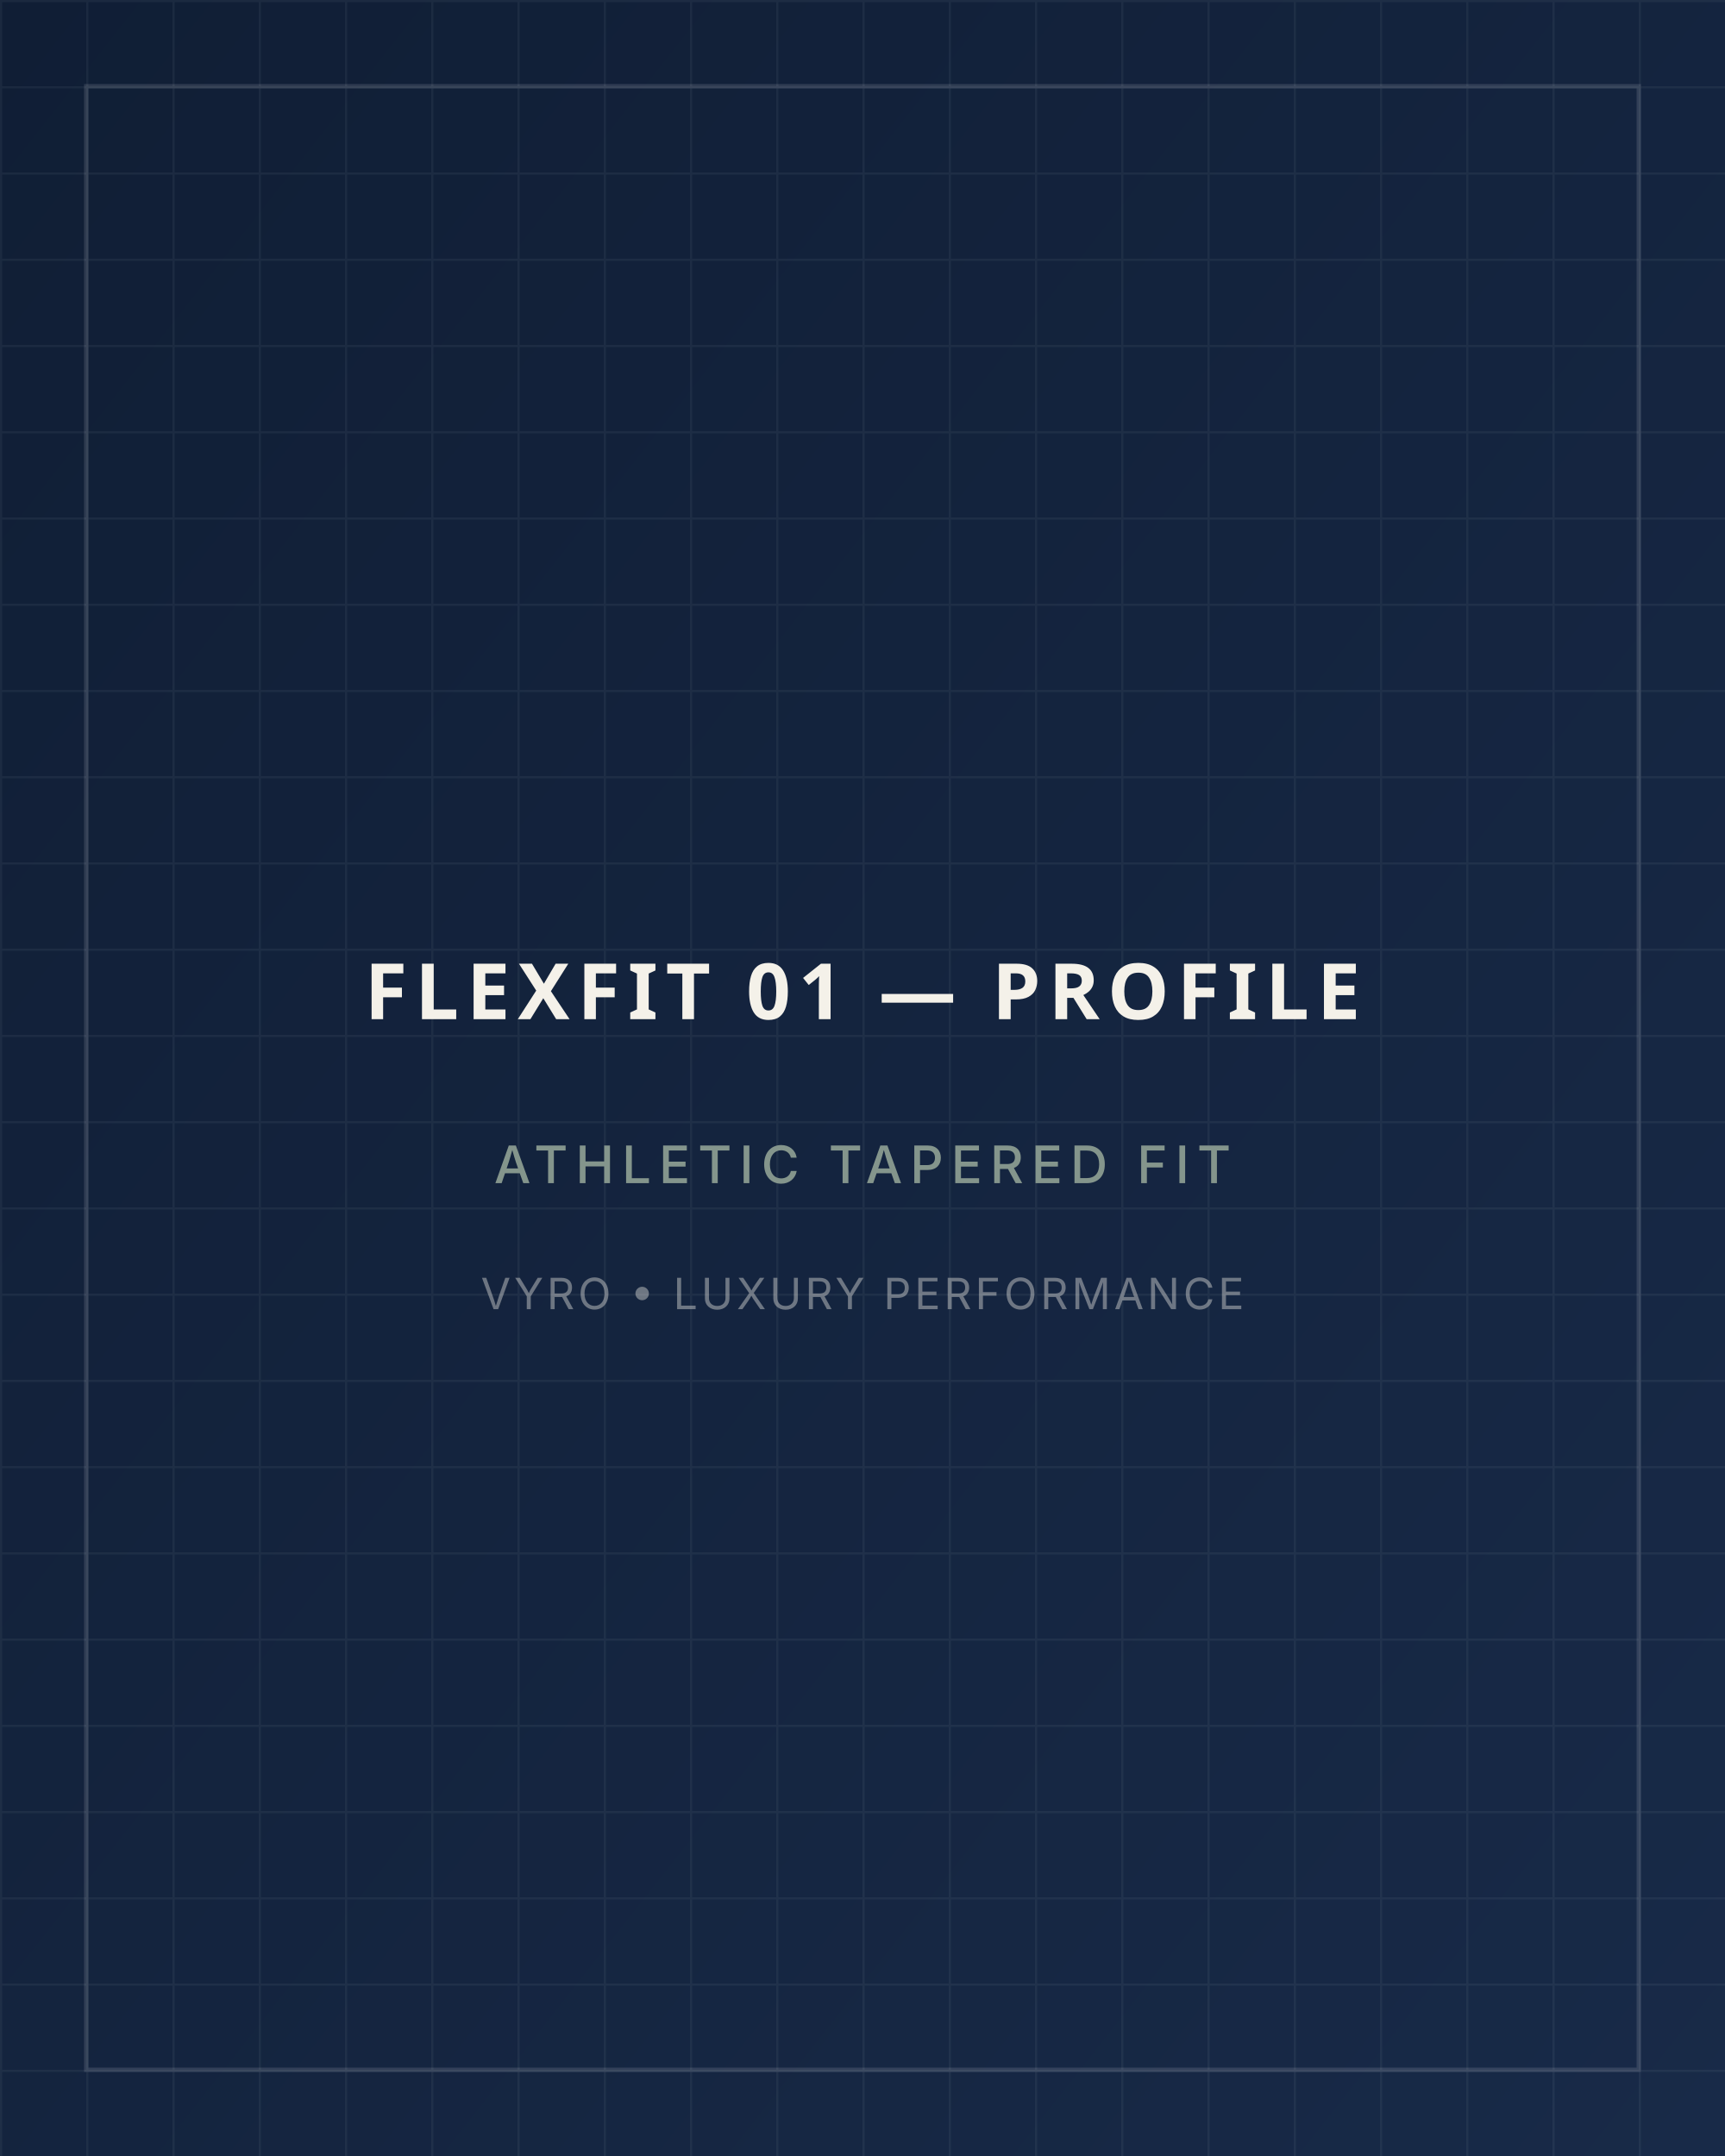
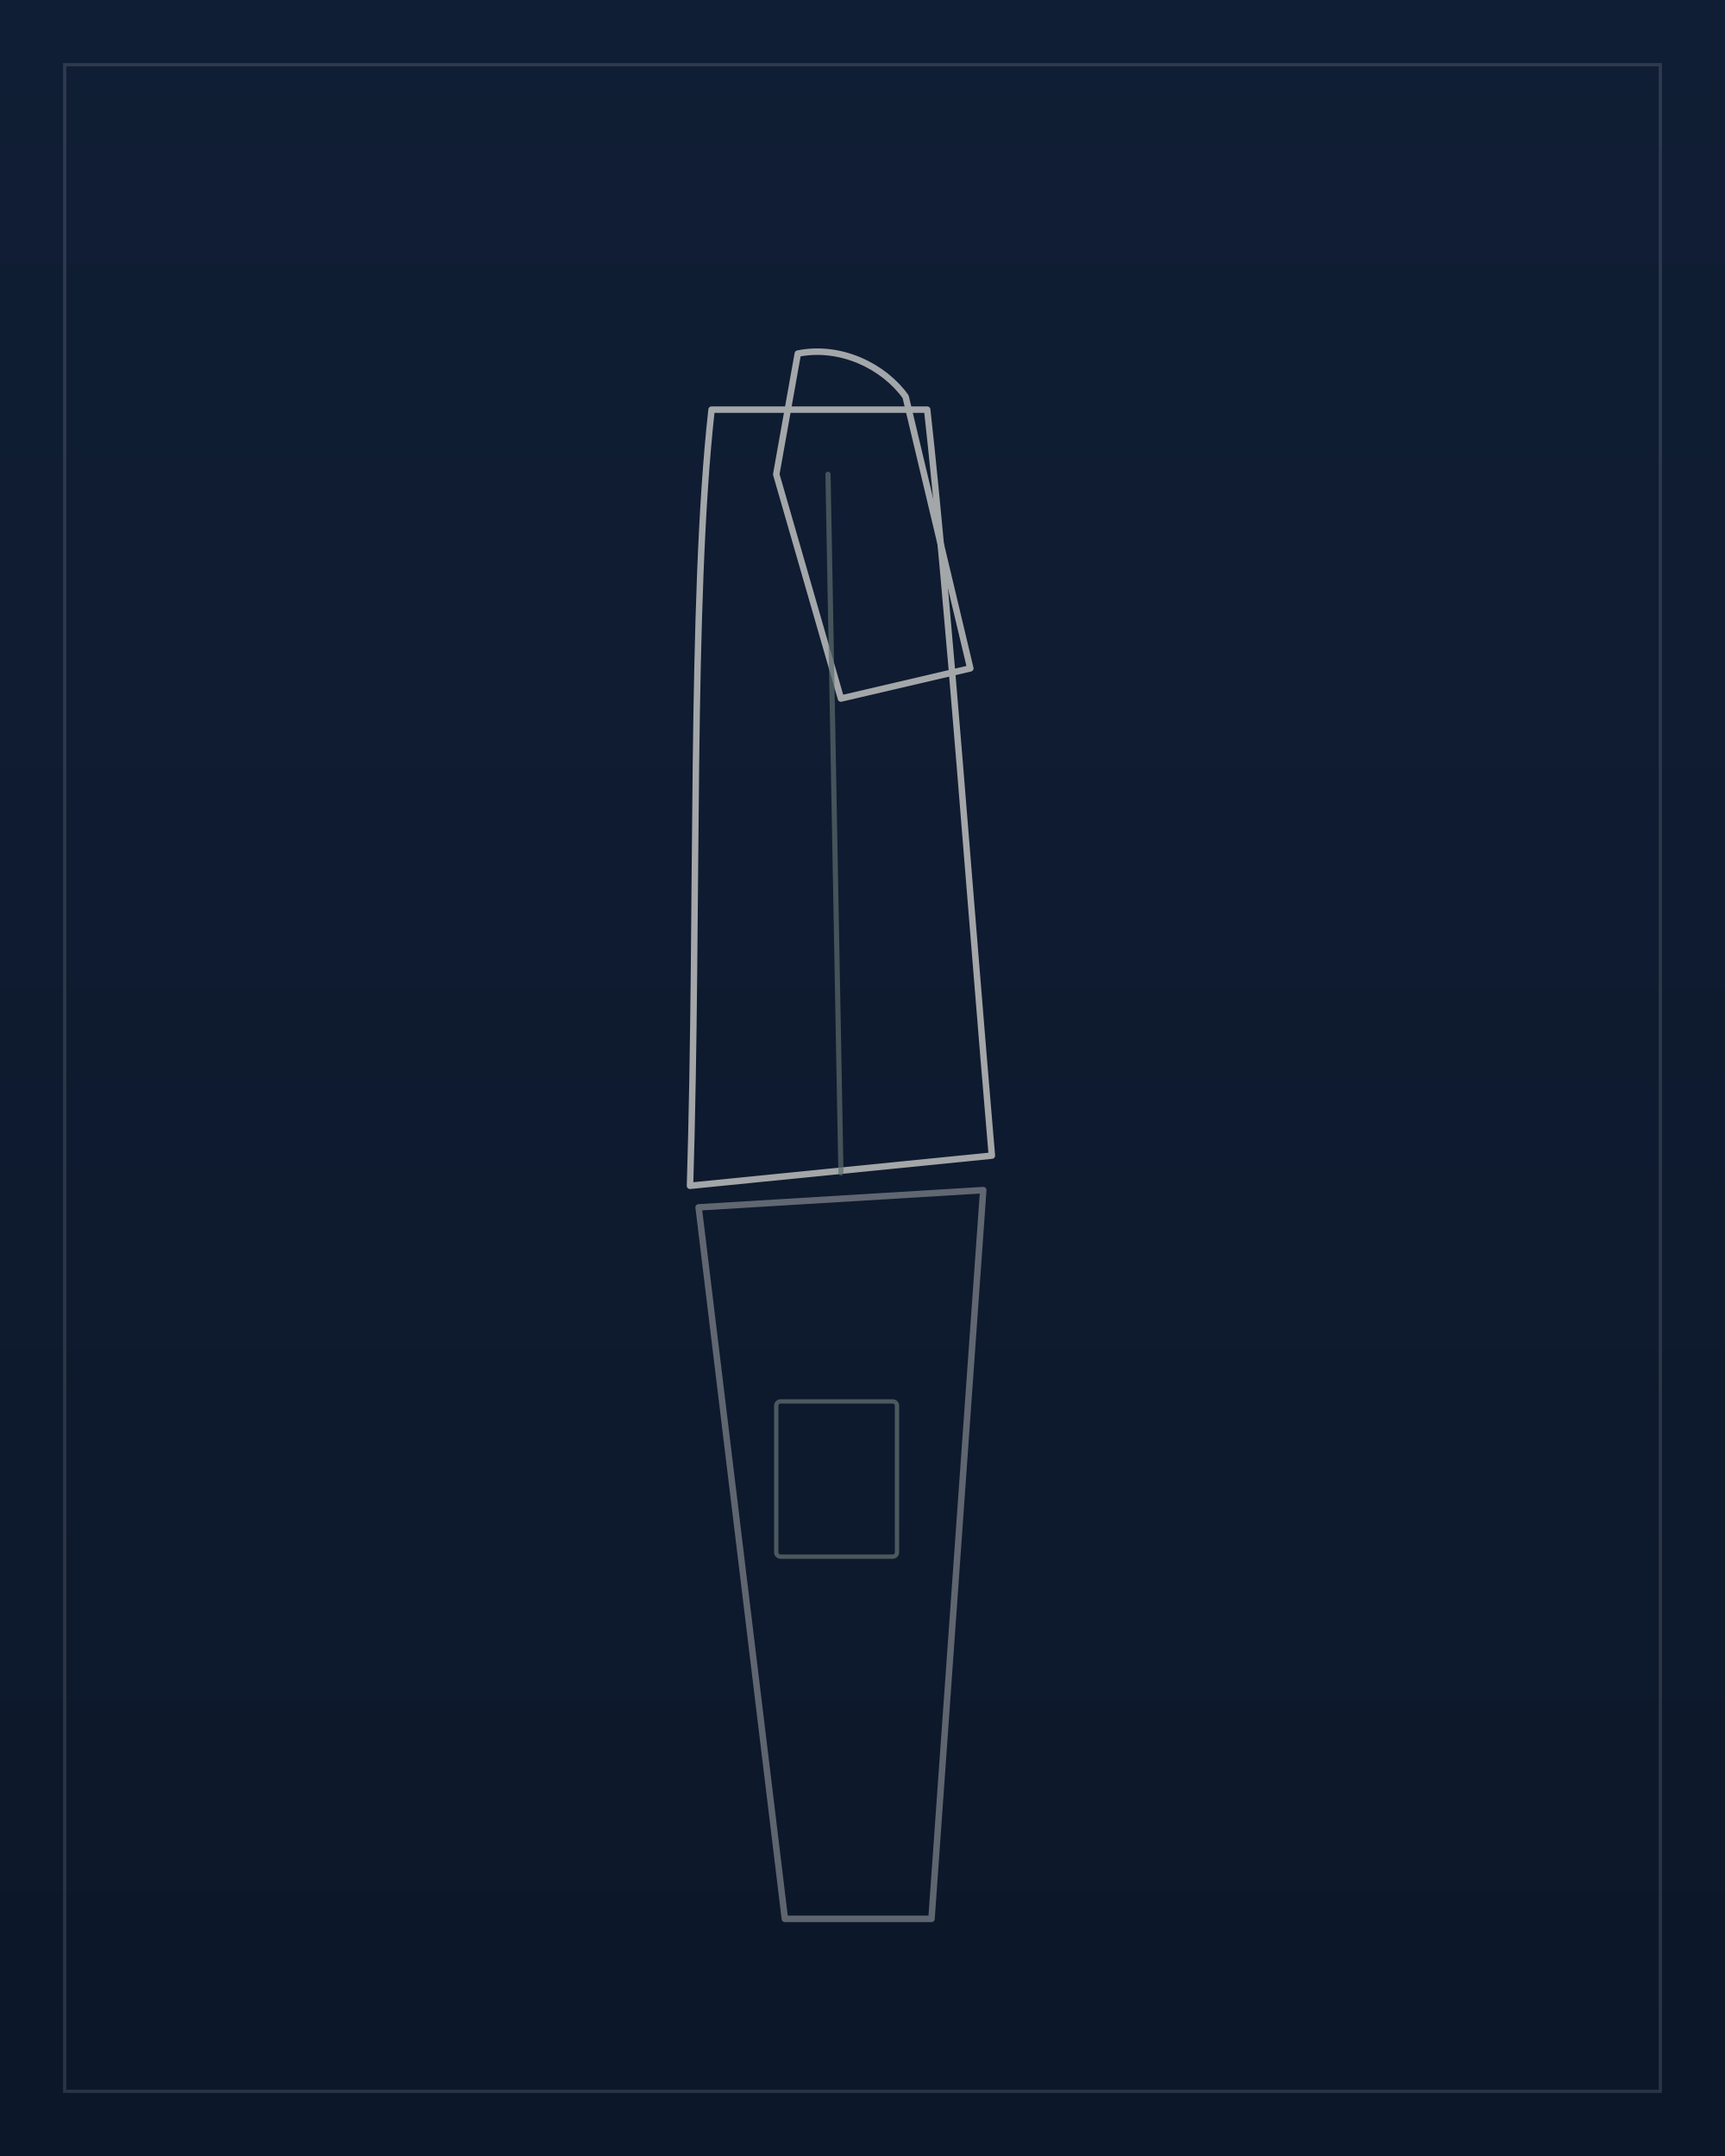
<svg xmlns="http://www.w3.org/2000/svg" viewBox="0 0 400 500" width="400" height="500">
  <defs>
-     <linearGradient id="bg" x1="0" y1="0" x2="1" y2="1">
+     <linearGradient id="ps-bg" x1="0" y1="0" x2="0" y2="1">
      <stop offset="0%" stop-color="#101E35" />
-       <stop offset="100%" stop-color="#182a48" />
+       <stop offset="100%" stop-color="#0c1729" />
    </linearGradient>
-     <pattern id="grid" width="20" height="20" patternUnits="userSpaceOnUse">
-       <path d="M 20 0 L 0 0 0 20" fill="none" stroke="rgba(213,217,223,0.06)" stroke-width="1" />
-     </pattern>
  </defs>
-   <rect width="100%" height="100%" fill="url(#bg)" />
-   <rect width="100%" height="100%" fill="url(#grid)" />
-   <rect x="20" y="20" width="360" height="460" fill="none" stroke="rgba(213,217,223,0.15)" stroke-width="1" />
-   <text x="50%" y="46%" dominant-baseline="middle" text-anchor="middle" fill="#F4F1E9" font-family="'Manrope', sans-serif" font-size="18" font-weight="800" letter-spacing="0.1em" text-transform="uppercase">FLEXFIT 01 — PROFILE</text>
-   <text x="50%" y="54%" dominant-baseline="middle" text-anchor="middle" fill="#84958C" font-family="'Inter', sans-serif" font-size="12" font-weight="500" letter-spacing="0.15em" text-transform="uppercase">ATHLETIC TAPERED FIT</text>
-   <text x="50%" y="60%" dominant-baseline="middle" text-anchor="middle" fill="rgba(244,241,233,0.4)" font-family="'Inter', sans-serif" font-size="10" letter-spacing="0.08em">VYRO • LUXURY PERFORMANCE</text>
+   <rect width="400" height="500" fill="url(#ps-bg)" />
+   <rect x="15" y="15" width="370" height="470" fill="none" stroke="#D5D9DF" stroke-width="0.75" opacity="0.15" />
+   <g fill="none" stroke="#F4F1E9" stroke-width="1.5" opacity="0.65" stroke-linecap="round" stroke-linejoin="round">
+     <path d="M185 82 C195 80 205 85 210 92 L225 155 L195 162 L180 110 Z" />
+     <path d="M165 95 C160 140 162 210 160 275 L230 268 C225 210 220 140 215 95 Z" />
+     <path d="M192 110 L195 272" stroke="#84958C" stroke-width="1.2" opacity="0.7" />
+     <path d="M162 280 L228 276 L216 445 L182 445 Z" opacity="0.55" />
+     <rect x="180" y="325" width="28" height="36" rx="1" stroke="#84958C" stroke-width="1" opacity="0.8" />
+   </g>
</svg>
